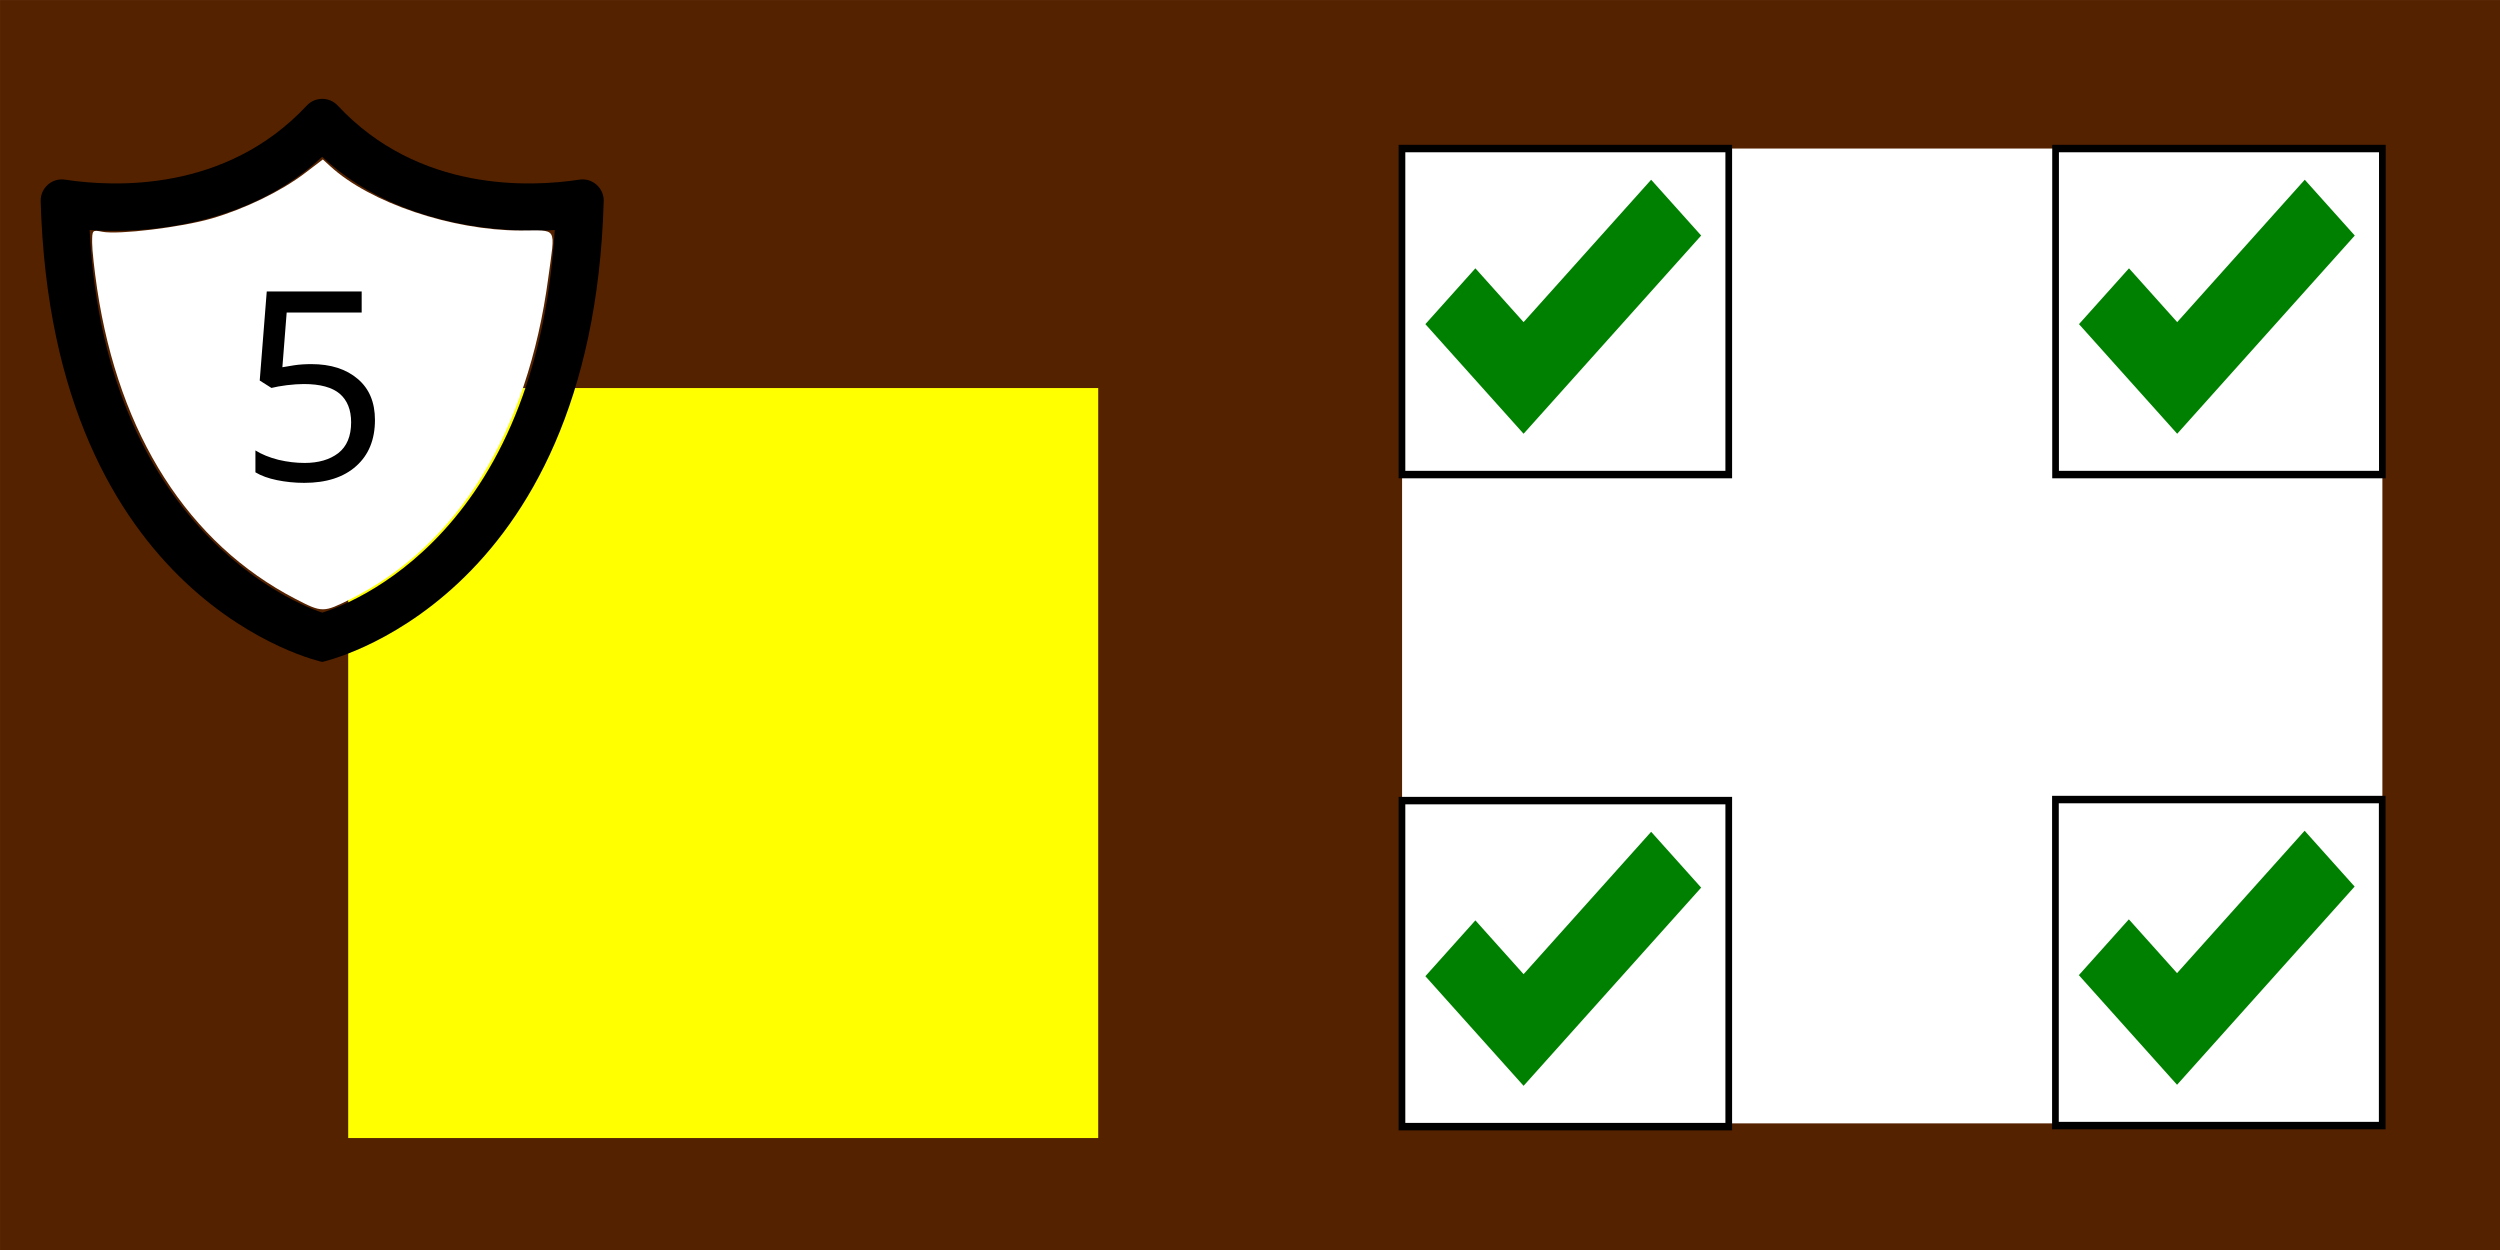
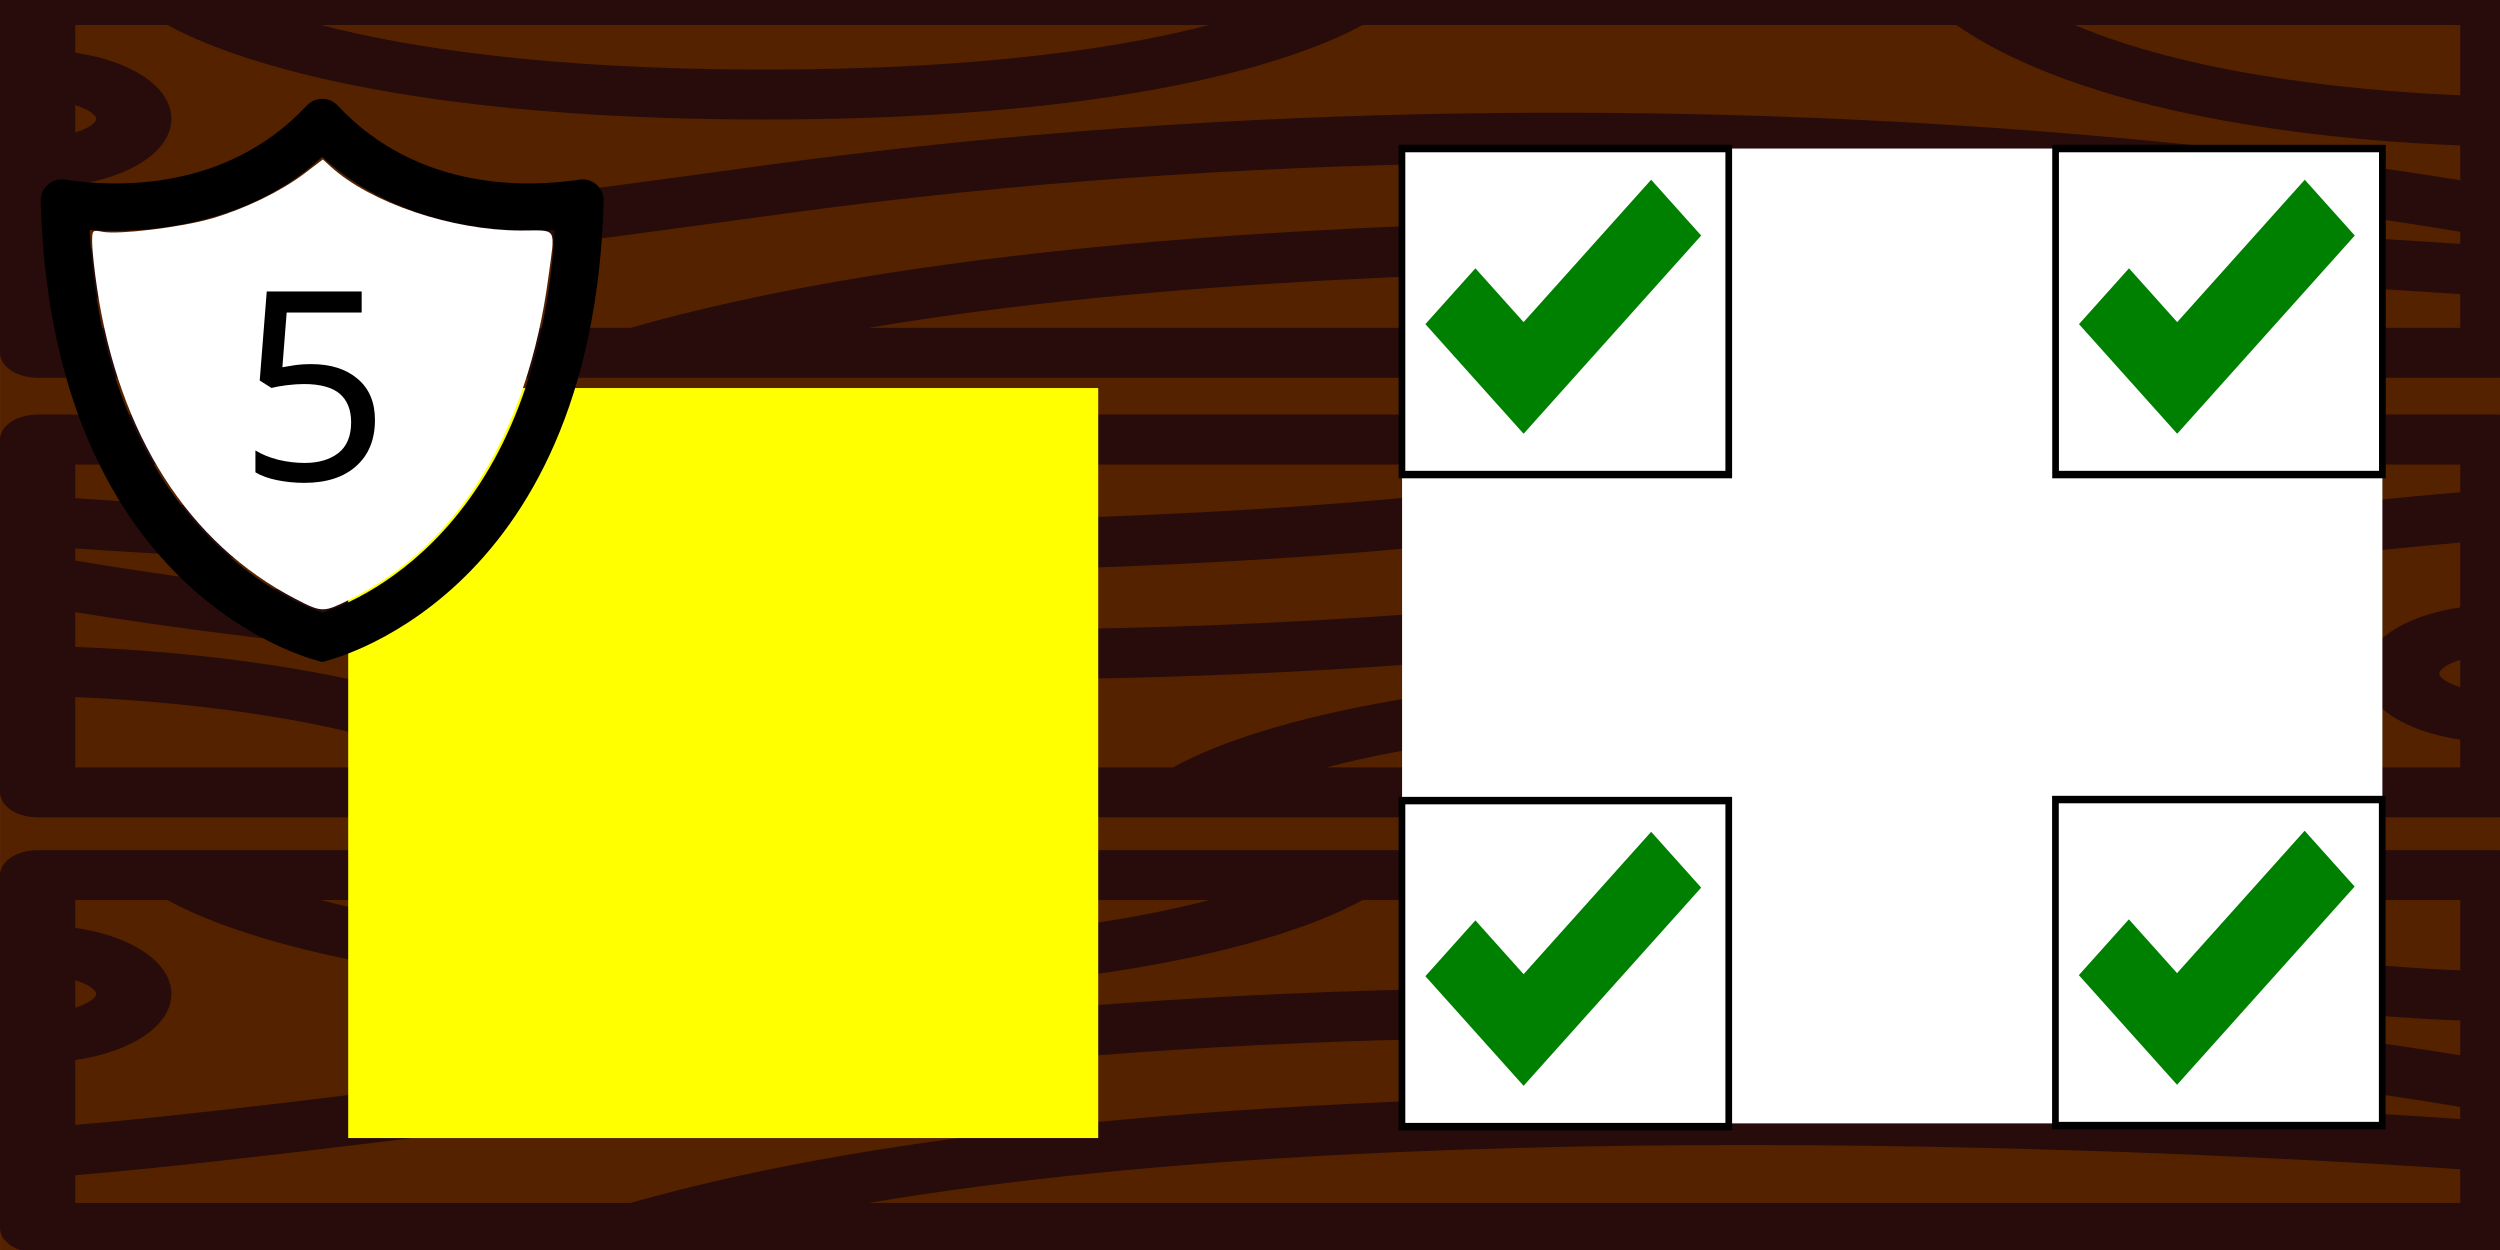
<svg xmlns="http://www.w3.org/2000/svg" viewBox="0 0 100 50" version="1.1" id="svg8">
  <defs id="defs2" />
  <g id="layer1" transform="translate(-15.76167,-6.75917)">
    <g id="g31" transform="matrix(1.403254,0,0,2.041733,-41.71221,-146.0861)" style="fill:#552200">
      <rect style="fill:#552200;stroke-width:0.188" id="rect26" width="71.263" height="24.489" x="40.958" y="74.861" />
+     </g>
+     <g id="g113" transform="matrix(0,-0.1315404,0.1980839,0,54.4515,45.1602)" style="fill:#280b0b">
+       <g id="g6" transform="translate(-150.7667,-195.3204)" style="fill:#280b0b">
+         <g id="g4" style="fill:#280b0b">
+           <path d="M 176.589,0 H 69.301 c -4.195,0 -7.595,3.401 -7.595,7.595 v 121.339 c 0,0.019 0,0.037 0,0.057 v 375.413 c 0,4.195 3.401,7.595 7.595,7.595 h 24.645 c 0.003,0 0.005,0 0.008,0 0.004,0 0.007,0 0.01,0 h 17.921 c 0.009,0 0.018,0.002 0.027,0.002 0.008,0 0.016,-0.002 0.024,-0.002 h 64.651 c 4.195,0 7.595,-3.401 7.595,-7.595 V 7.595 C 184.184,3.401 180.784,0 176.589,0 Z m -31.975,15.191 c -1.254,2.705 -2.992,4.227 -4.164,4.227 -1.172,0 -2.91,-1.521 -4.164,-4.227 z M 87.135,496.808 H 76.896 V 175.386 c 29.4,115.54 13.952,285.753 10.239,321.422 z m 18.956,-10e-4 h -3.678 c 2.044,-19.808 6.803,-72.032 7.337,-133.217 C 110.656,259.641 99.6,180.179 76.897,127.328 V 15.191 h 8.438 c 1.694,14.07 7.347,51.949 26.093,142.258 20.167,97.154 17.254,185.689 11.258,242.852 -5.117,48.793 -13.284,83.648 -16.595,96.506 z m 15.686,10e-4 c 3.852,-15.506 11.149,-48.726 15.974,-94.512 6.147,-58.331 9.151,-148.695 -11.45,-247.934 C 108.225,67.272 102.455,29.666 100.629,15.19 h 19.72 c 2.483,11.335 10.425,19.418 20.103,19.418 9.678,0 17.619,-8.081 20.102,-19.418 h 8.44 v 18.641 c -7.5,8.923 -28.748,41.217 -28.748,120.653 0,79.436 21.248,111.73 28.748,120.653 v 119.901 c -29.92,28.719 -35.558,81.953 -36.617,101.77 z m 47.217,-432.02 v 179.377 c -6.706,-17.068 -13.557,-45.35 -13.557,-89.68 -0.001,-44.351 6.857,-72.64 13.557,-89.697 z m 0.001,432.02 H 147.62 c 0.942,-15.651 4.886,-52.179 21.375,-77.863 z" id="path2" style="fill:#280b0b" />
+         </g>
+       </g>
+       <g id="g12" transform="translate(-150.7667,-195.3204)" style="fill:#280b0b">
+         <g id="g10" style="fill:#280b0b">
+           <path d="m 309.041,0 h -42.693 c -0.02,0 -0.041,0 -0.061,0 h -64.533 c -4.195,0 -7.595,3.401 -7.595,7.595 v 496.808 c 0,4.195 3.401,7.595 7.595,7.595 h 107.287 c 4.196,0 7.595,-3.401 7.595,-7.595 V 383.059 c 0,-0.016 0,-0.032 0,-0.049 V 7.595 C 316.636,3.401 313.237,0 309.041,0 Z m -99.693,15.191 h 21.375 c -0.942,15.652 -4.886,52.179 -21.375,77.863 z m 0,252.643 c 6.706,17.068 13.557,45.35 13.557,89.679 0,44.351 -6.858,72.639 -13.557,89.696 z m 24.38,228.974 c 1.254,-2.705 2.992,-4.227 4.163,-4.227 1.172,-0.001 2.91,1.521 4.164,4.227 z m 24.266,-10e-4 c -2.483,-11.335 -10.426,-19.418 -20.103,-19.418 -9.677,0 -17.619,8.082 -20.102,19.418 h -8.44 v -18.641 0 c 7.5,-8.923 28.748,-41.217 28.748,-120.652 0,-79.435 -21.248,-111.73 -28.748,-120.652 V 116.961 c 29.92,-28.718 35.56,-81.952 36.617,-101.77 h 10.6 c -3.852,15.506 -11.149,48.726 -15.975,94.512 -6.147,58.331 -9.151,148.695 11.449,247.934 18.077,87.089 23.848,124.696 25.674,139.17 z m 43.451,10e-4 h -8.438 v 0 C 291.313,482.738 285.66,444.859 266.914,354.55 246.747,257.396 249.66,168.861 255.656,111.698 260.774,62.905 268.941,28.051 272.252,15.192 h 3.677 c -2.044,19.809 -6.803,72.032 -7.337,133.217 -0.907,103.949 10.15,183.412 32.853,236.262 z m 0.001,-160.195 C 272.046,221.074 287.494,50.86 291.207,15.191 h 10.239 z" id="path8" style="fill:#280b0b" />
+         </g>
+       </g>
+       <g id="g18" transform="translate(-150.7667,-195.3204)" style="fill:#280b0b">
+         <g id="g16" style="fill:#280b0b">
+           <path d="M 442.7,0 H 335.413 c -4.196,0 -7.595,3.401 -7.595,7.595 v 121.344 c 0,0.016 0,0.032 0,0.049 v 375.416 c 0,4.195 3.4,7.595 7.595,7.595 h 24.646 c 0.003,0 0.005,0 0.008,0 0.004,0 0.007,0 0.01,0 h 17.92 c 0.009,0 0.018,0.002 0.027,0.002 0.008,0 0.016,-0.002 0.024,-0.002 H 442.7 c 4.196,0 7.595,-3.401 7.595,-7.595 V 7.595 C 450.296,3.401 446.896,0 442.7,0 Z m -31.973,15.191 c -1.254,2.705 -2.992,4.227 -4.164,4.227 -1.173,0 -2.911,-1.521 -4.164,-4.227 z m -57.48,481.617 H 343.008 V 175.386 c 29.401,115.54 13.953,285.753 10.239,321.422 z m 18.955,-10e-4 h -3.677 c 2.044,-19.808 6.803,-72.032 7.337,-133.217 0.907,-103.949 -10.151,-183.411 -32.853,-236.262 V 15.191 h 8.438 c 1.694,14.07 7.347,51.949 26.093,142.258 20.167,97.154 17.254,185.689 11.258,242.852 -5.117,48.793 -13.284,83.648 -16.596,96.506 z m 15.686,0 c 3.851,-15.506 11.149,-48.726 15.975,-94.512 C 410.01,343.964 413.014,253.6 392.414,154.361 374.337,67.273 368.565,29.667 366.74,15.191 h 19.72 c 2.483,11.335 10.426,19.418 20.103,19.418 9.677,0 17.619,-8.081 20.102,-19.418 h 8.44 v 18.641 c -7.5,8.923 -28.748,41.217 -28.748,120.653 0,79.436 21.248,111.73 28.748,120.652 v 119.901 c -29.919,28.719 -35.558,81.953 -36.617,101.77 h -10.6 z M 435.105,64.789 v 179.375 c -6.706,-17.068 -13.557,-45.35 -13.557,-89.679 0,-44.351 6.857,-72.639 13.557,-89.696 z m 10e-4,432.019 h -21.375 c 0.942,-15.651 4.886,-52.179 21.375,-77.863 z" id="path14" style="fill:#280b0b" />
+         </g>
+       </g>
    </g>
    <rect style="fill:#ffffff;stroke-width:0.259" id="rect964" width="39.212" height="38.993" x="71.845" y="12.701" />
    <g id="g645-5" transform="matrix(1.168369,0,0,1.304125,20.86068,-6.558536)">
      <g id="g4177">
        <rect style="fill:#ffffff;stroke:#000000;stroke-width:0.229;stroke-miterlimit:4;stroke-dasharray:none;stroke-opacity:1" id="rect321-6-0" width="11.188" height="10" x="43.633" y="34.768" />
        <g id="g4169">
          <g id="g4163">
            <g id="g581-36" style="fill:#008000" transform="matrix(0.01905787,0,0,0.01905787,44.43452,34.89956)">
              <g id="g579-1" style="fill:#008000">
                <polygon points="405.584,43.295 176.428,272.452 89.84,185.865 0,275.706 86.588,362.293 176.428,452.131 266.266,362.293 495.426,133.133 " id="polygon577-0" style="fill:#008000" />
              </g>
            </g>
          </g>
        </g>
      </g>
    </g>
    <g id="g645-5-4" transform="matrix(1.168369,0,0,1.304125,20.86068,-32.64103)">
      <g id="g4177-7">
        <rect style="fill:#ffffff;stroke:#000000;stroke-width:0.229;stroke-miterlimit:4;stroke-dasharray:none;stroke-opacity:1" id="rect321-6-0-6" width="11.188" height="10" x="43.633" y="34.768" />
        <g id="g4169-31">
          <g id="g4163-7">
            <g id="g581-36-5" style="fill:#008000" transform="matrix(0.01905787,0,0,0.01905787,44.43452,34.89956)">
              <g id="g579-1-9" style="fill:#008000">
                <polygon points="86.588,362.293 176.428,452.131 266.266,362.293 495.426,133.133 405.584,43.295 176.428,272.452 89.84,185.865 0,275.706 " id="polygon577-0-6" style="fill:#008000" />
              </g>
            </g>
          </g>
        </g>
      </g>
    </g>
    <g id="g645-5-4-8" transform="matrix(1.168369,0,0,1.304125,47.00515,-32.64103)">
      <g id="g4177-7-5">
        <rect style="fill:#ffffff;stroke:#000000;stroke-width:0.229;stroke-miterlimit:4;stroke-dasharray:none;stroke-opacity:1" id="rect321-6-0-6-9" width="11.188" height="10" x="43.633" y="34.768" />
        <g id="g4169-31-7">
          <g id="g4163-7-53">
            <g id="g581-36-5-8" style="fill:#008000" transform="matrix(0.01905787,0,0,0.01905787,44.43452,34.89956)">
              <g id="g579-1-9-8" style="fill:#008000">
                <polygon points="89.84,185.865 0,275.706 86.588,362.293 176.428,452.131 266.266,362.293 495.426,133.133 405.584,43.295 176.428,272.452 " id="polygon577-0-6-3" style="fill:#008000" />
              </g>
            </g>
          </g>
        </g>
      </g>
    </g>
    <g id="g645-5-4-6" transform="matrix(1.168369,0,0,1.304125,46.99947,-6.600433)">
      <g id="g4177-7-0">
        <rect style="fill:#ffffff;stroke:#000000;stroke-width:0.229;stroke-miterlimit:4;stroke-dasharray:none;stroke-opacity:1" id="rect321-6-0-6-4" width="11.188" height="10" x="43.633" y="34.768" />
        <g id="g4169-31-88">
          <g id="g4163-7-8">
            <g id="g581-36-5-9" style="fill:#008000" transform="matrix(0.01905787,0,0,0.01905787,44.43452,34.89956)">
              <g id="g579-1-9-7" style="fill:#008000">
                <polygon points="176.428,272.452 89.84,185.865 0,275.706 86.588,362.293 176.428,452.131 266.266,362.293 495.426,133.133 405.584,43.295 " id="polygon577-0-6-7" style="fill:#008000" />
              </g>
            </g>
          </g>
        </g>
      </g>
    </g>
    <rect style="fill:#ffff00;stroke-width:0.265" id="rect970" width="30" height="30" x="29.69" y="22.281" />
    <g id="g1516" transform="translate(-1.040828,-9.250455)">
      <g id="g71" transform="translate(1.060025,4.298518)">
        <g id="g419" transform="matrix(0.04596369,0,0,0.04596369,16.86357,15.1608)">
          <g id="g417">
            <path d="m 256,458.1 c -5.9,-2 -188.4,-60.9 -202.4,-333 7,0.5 122.3,11.2 202.4,-63.7 78.9,73.8 195.4,64.1 202.4,63.7 -17.2,280.2 -196.5,331 -202.4,333 z M 479.7,81.3 C 437,87.8 340,92.3 269.6,16.9 262.3,9 249.8,9 242.5,16.9 172,92.3 75,87.8 32.3,81.3 20.9,79.5 10.7,88.5 11,100 c 9.9,350.5 245,401 245,401 0,0 235.1,-50.4 245,-401 0.3,-11.5 -9.9,-20.5 -21.3,-18.7 z" id="path415" />
          </g>
        </g>
        <path style="fill:#ffffff;stroke-width:0.134" d="m 27.561,35.667 c -4.275,-2.214 -7.056,-6.559 -7.932,-12.395 -0.11,-0.735 -0.201,-1.569 -0.201,-1.854 -7.68e-4,-0.505 0.009,-0.516 0.403,-0.437 0.64,0.128 3.158,-0.176 4.374,-0.529 1.342,-0.389 2.789,-1.094 3.745,-1.824 l 0.706,-0.539 0.297,0.272 c 1.594,1.462 4.869,2.568 7.613,2.571 1.509,0.002 1.388,-0.206 1.108,1.891 -0.819,6.15 -3.611,10.694 -7.89,12.842 -1.109,0.557 -1.152,0.557 -2.223,0.002 z" id="path476" />
      </g>
      <text xml:space="preserve" style="font-style:normal;font-weight:normal;font-size:10.583px;line-height:1.25;font-family:sans-serif;fill:#000000;fill-opacity:1;stroke:none;stroke-width:0.265" x="26.349" y="35.216" id="text962">
        <tspan id="tspan960" x="26.349" y="35.216" style="stroke-width:0.265">5</tspan>
      </text>
    </g>
    <g id="g1223" transform="matrix(0.05847065,0,0,0.05847065,32.2487,25.34699)" />
    <g id="g1221" transform="matrix(0.05847065,0,0,0.05847065,32.2487,25.34699)" />
    <g id="g1219" transform="matrix(0.05847065,0,0,0.05847065,32.2487,25.34699)" />
    <g id="g1217" transform="matrix(0.05847065,0,0,0.05847065,32.2487,25.34699)" />
    <g id="g1215" transform="matrix(0.05847065,0,0,0.05847065,32.2487,25.34699)" />
    <g id="g1213" transform="matrix(0.05847065,0,0,0.05847065,32.2487,25.34699)" />
    <g id="g1211" transform="matrix(0.05847065,0,0,0.05847065,32.2487,25.34699)" />
    <g id="g1209" transform="matrix(0.05847065,0,0,0.05847065,32.2487,25.34699)" />
    <g id="g1207" transform="matrix(0.05847065,0,0,0.05847065,32.2487,25.34699)" />
    <g id="g1205" transform="matrix(0.05847065,0,0,0.05847065,32.2487,25.34699)" />
    <g id="g1203" transform="matrix(0.05847065,0,0,0.05847065,32.2487,25.34699)" />
    <g id="g1201" transform="matrix(0.05847065,0,0,0.05847065,32.2487,25.34699)" />
    <g id="g1199" transform="matrix(0.05847065,0,0,0.05847065,32.2487,25.34699)" />
    <g id="g1197" transform="matrix(0.05847065,0,0,0.05847065,32.2487,25.34699)" />
    <g id="g1195" transform="matrix(0.05847065,0,0,0.05847065,32.2487,25.34699)" />
    <g id="g1615" transform="matrix(0.02004772,0,0,0.02004772,88.6036,34.64285)" />
    <g id="g1617" transform="matrix(0.02004772,0,0,0.02004772,88.6036,34.64285)" />
    <g id="g1619" transform="matrix(0.02004772,0,0,0.02004772,88.6036,34.64285)" />
    <g id="g1621" transform="matrix(0.02004772,0,0,0.02004772,88.6036,34.64285)" />
    <g id="g1623" transform="matrix(0.02004772,0,0,0.02004772,88.6036,34.64285)" />
    <g id="g1625" transform="matrix(0.02004772,0,0,0.02004772,88.6036,34.64285)" />
    <g id="g1627" transform="matrix(0.02004772,0,0,0.02004772,88.6036,34.64285)" />
    <g id="g1629" transform="matrix(0.02004772,0,0,0.02004772,88.6036,34.64285)" />
    <g id="g1631" transform="matrix(0.02004772,0,0,0.02004772,88.6036,34.64285)" />
    <g id="g1633" transform="matrix(0.02004772,0,0,0.02004772,88.6036,34.64285)" />
    <g id="g1635" transform="matrix(0.02004772,0,0,0.02004772,88.6036,34.64285)" />
    <g id="g1637" transform="matrix(0.02004772,0,0,0.02004772,88.6036,34.64285)" />
    <g id="g1639" transform="matrix(0.02004772,0,0,0.02004772,88.6036,34.64285)" />
    <g id="g1641" transform="matrix(0.02004772,0,0,0.02004772,88.6036,34.64285)" />
    <g id="g1643" transform="matrix(0.02004772,0,0,0.02004772,88.6036,34.64285)" />
  </g>
</svg>
